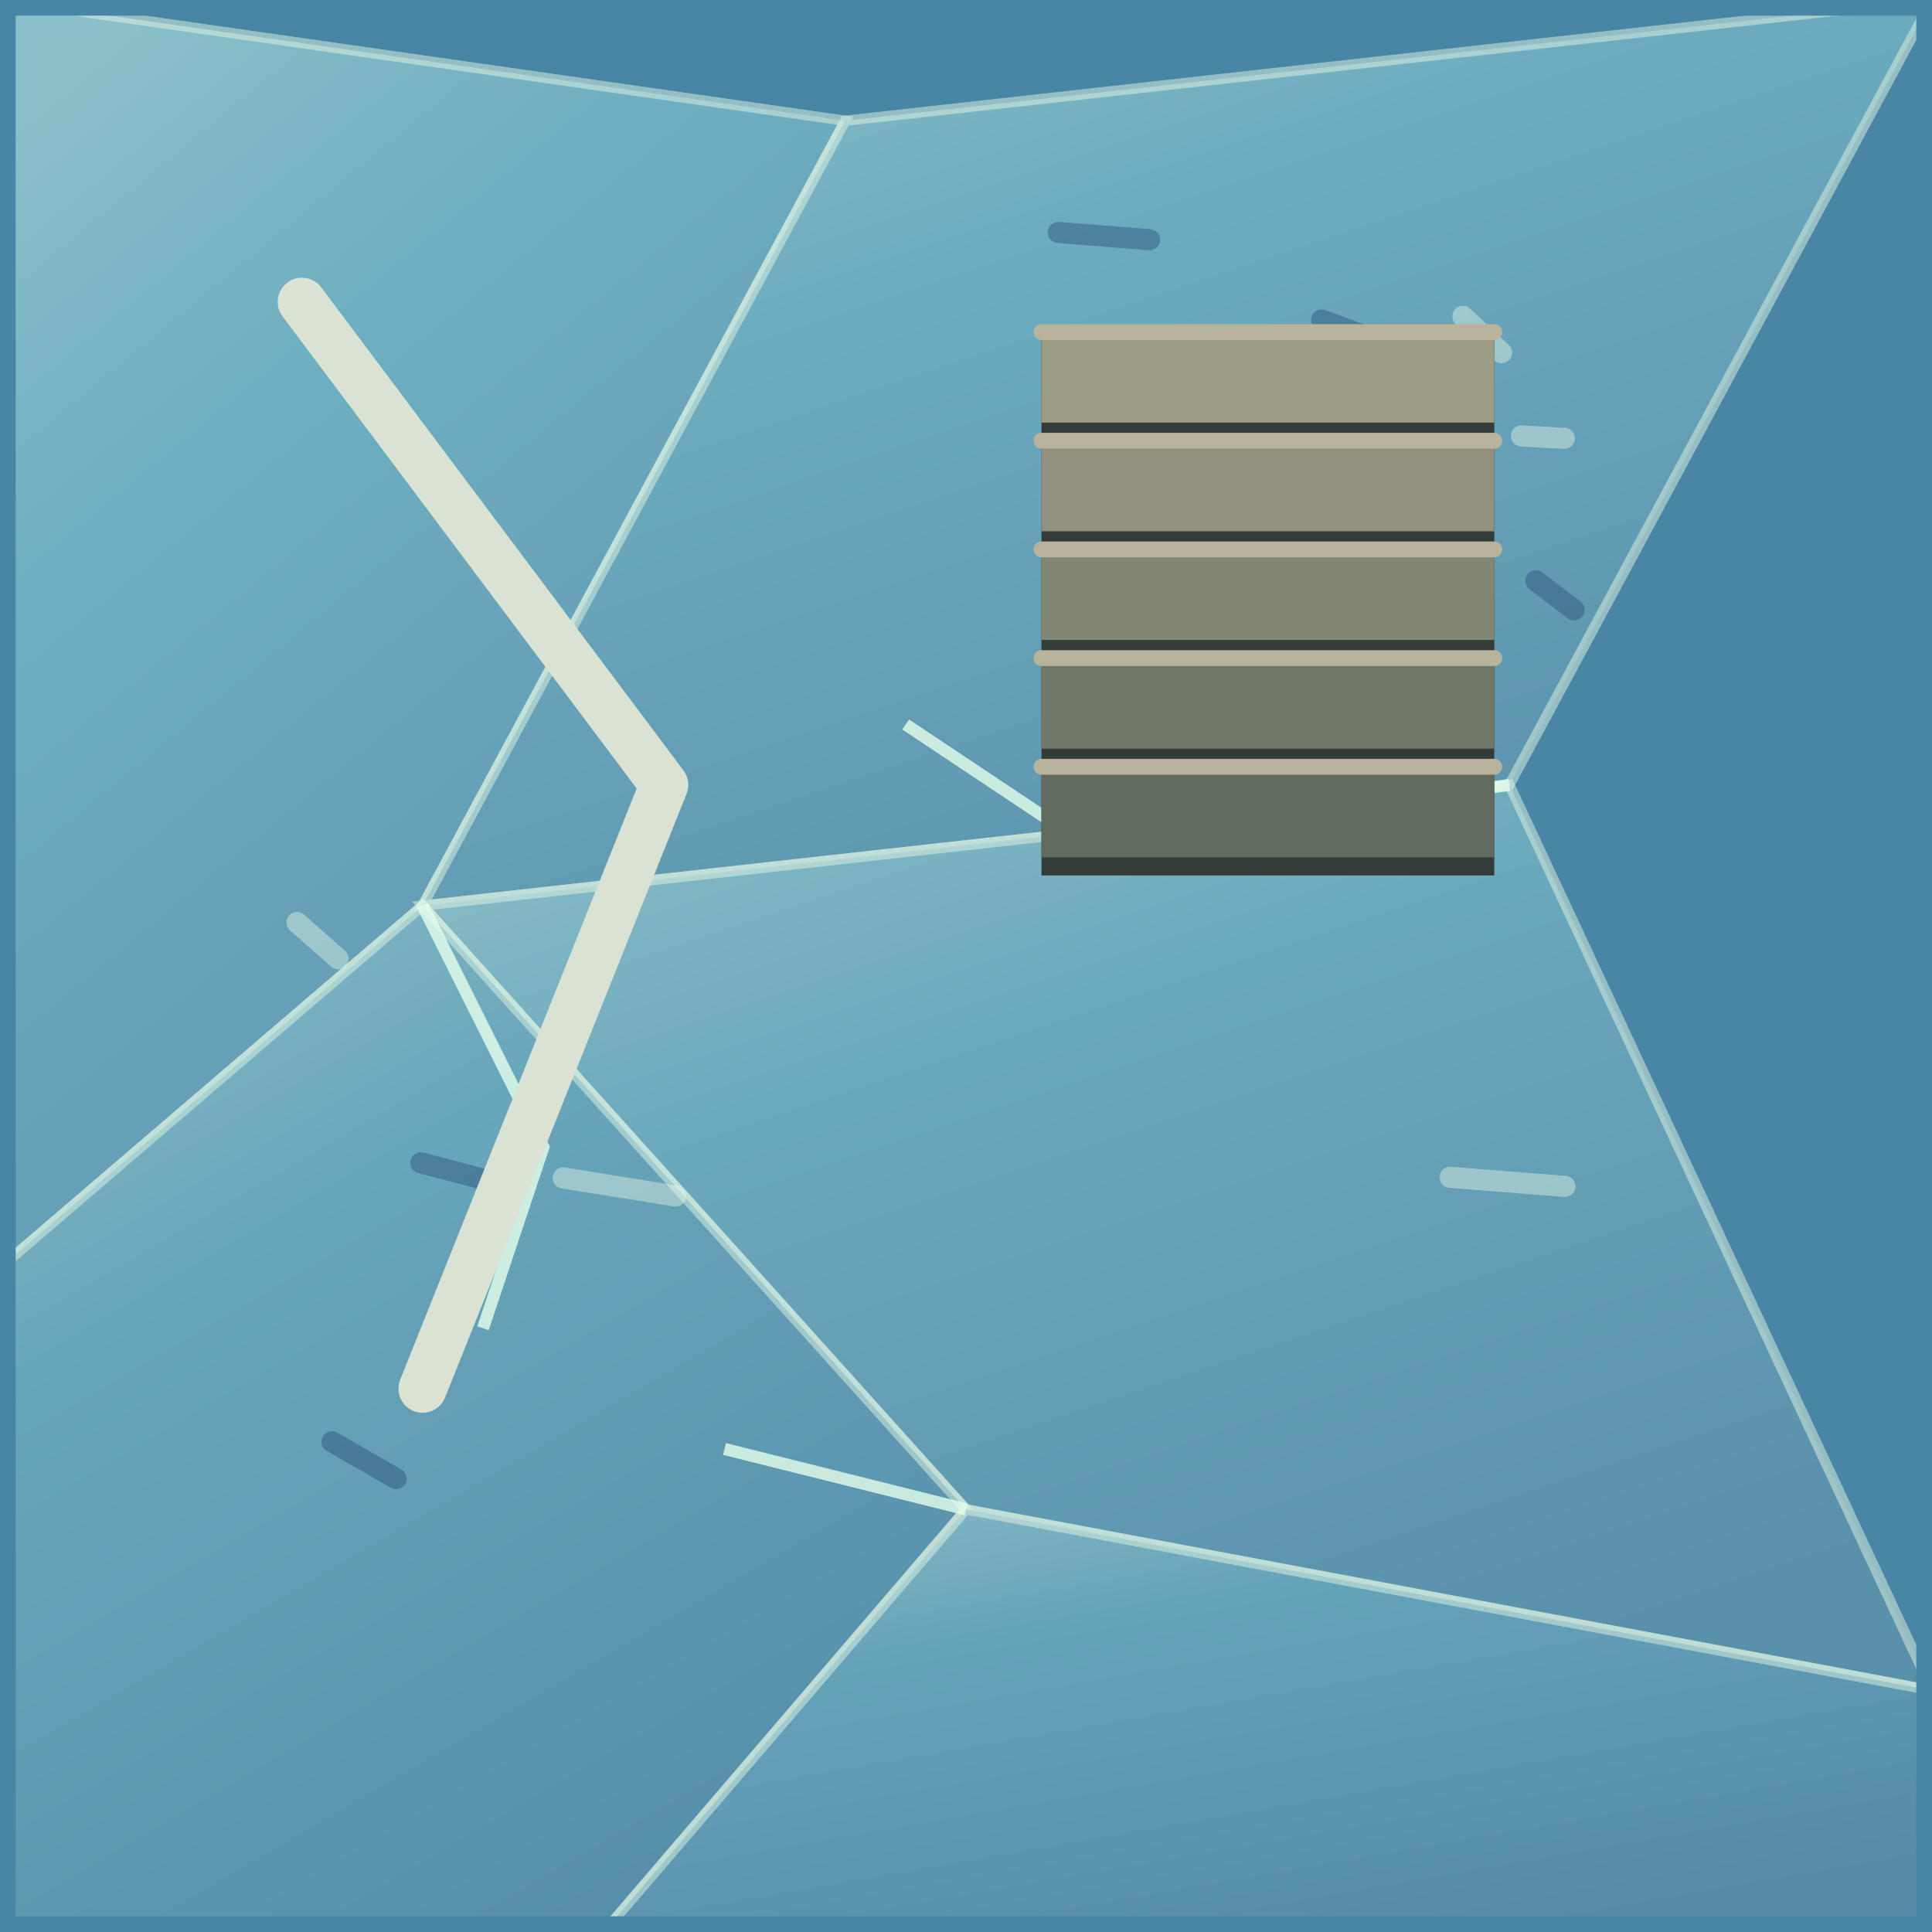
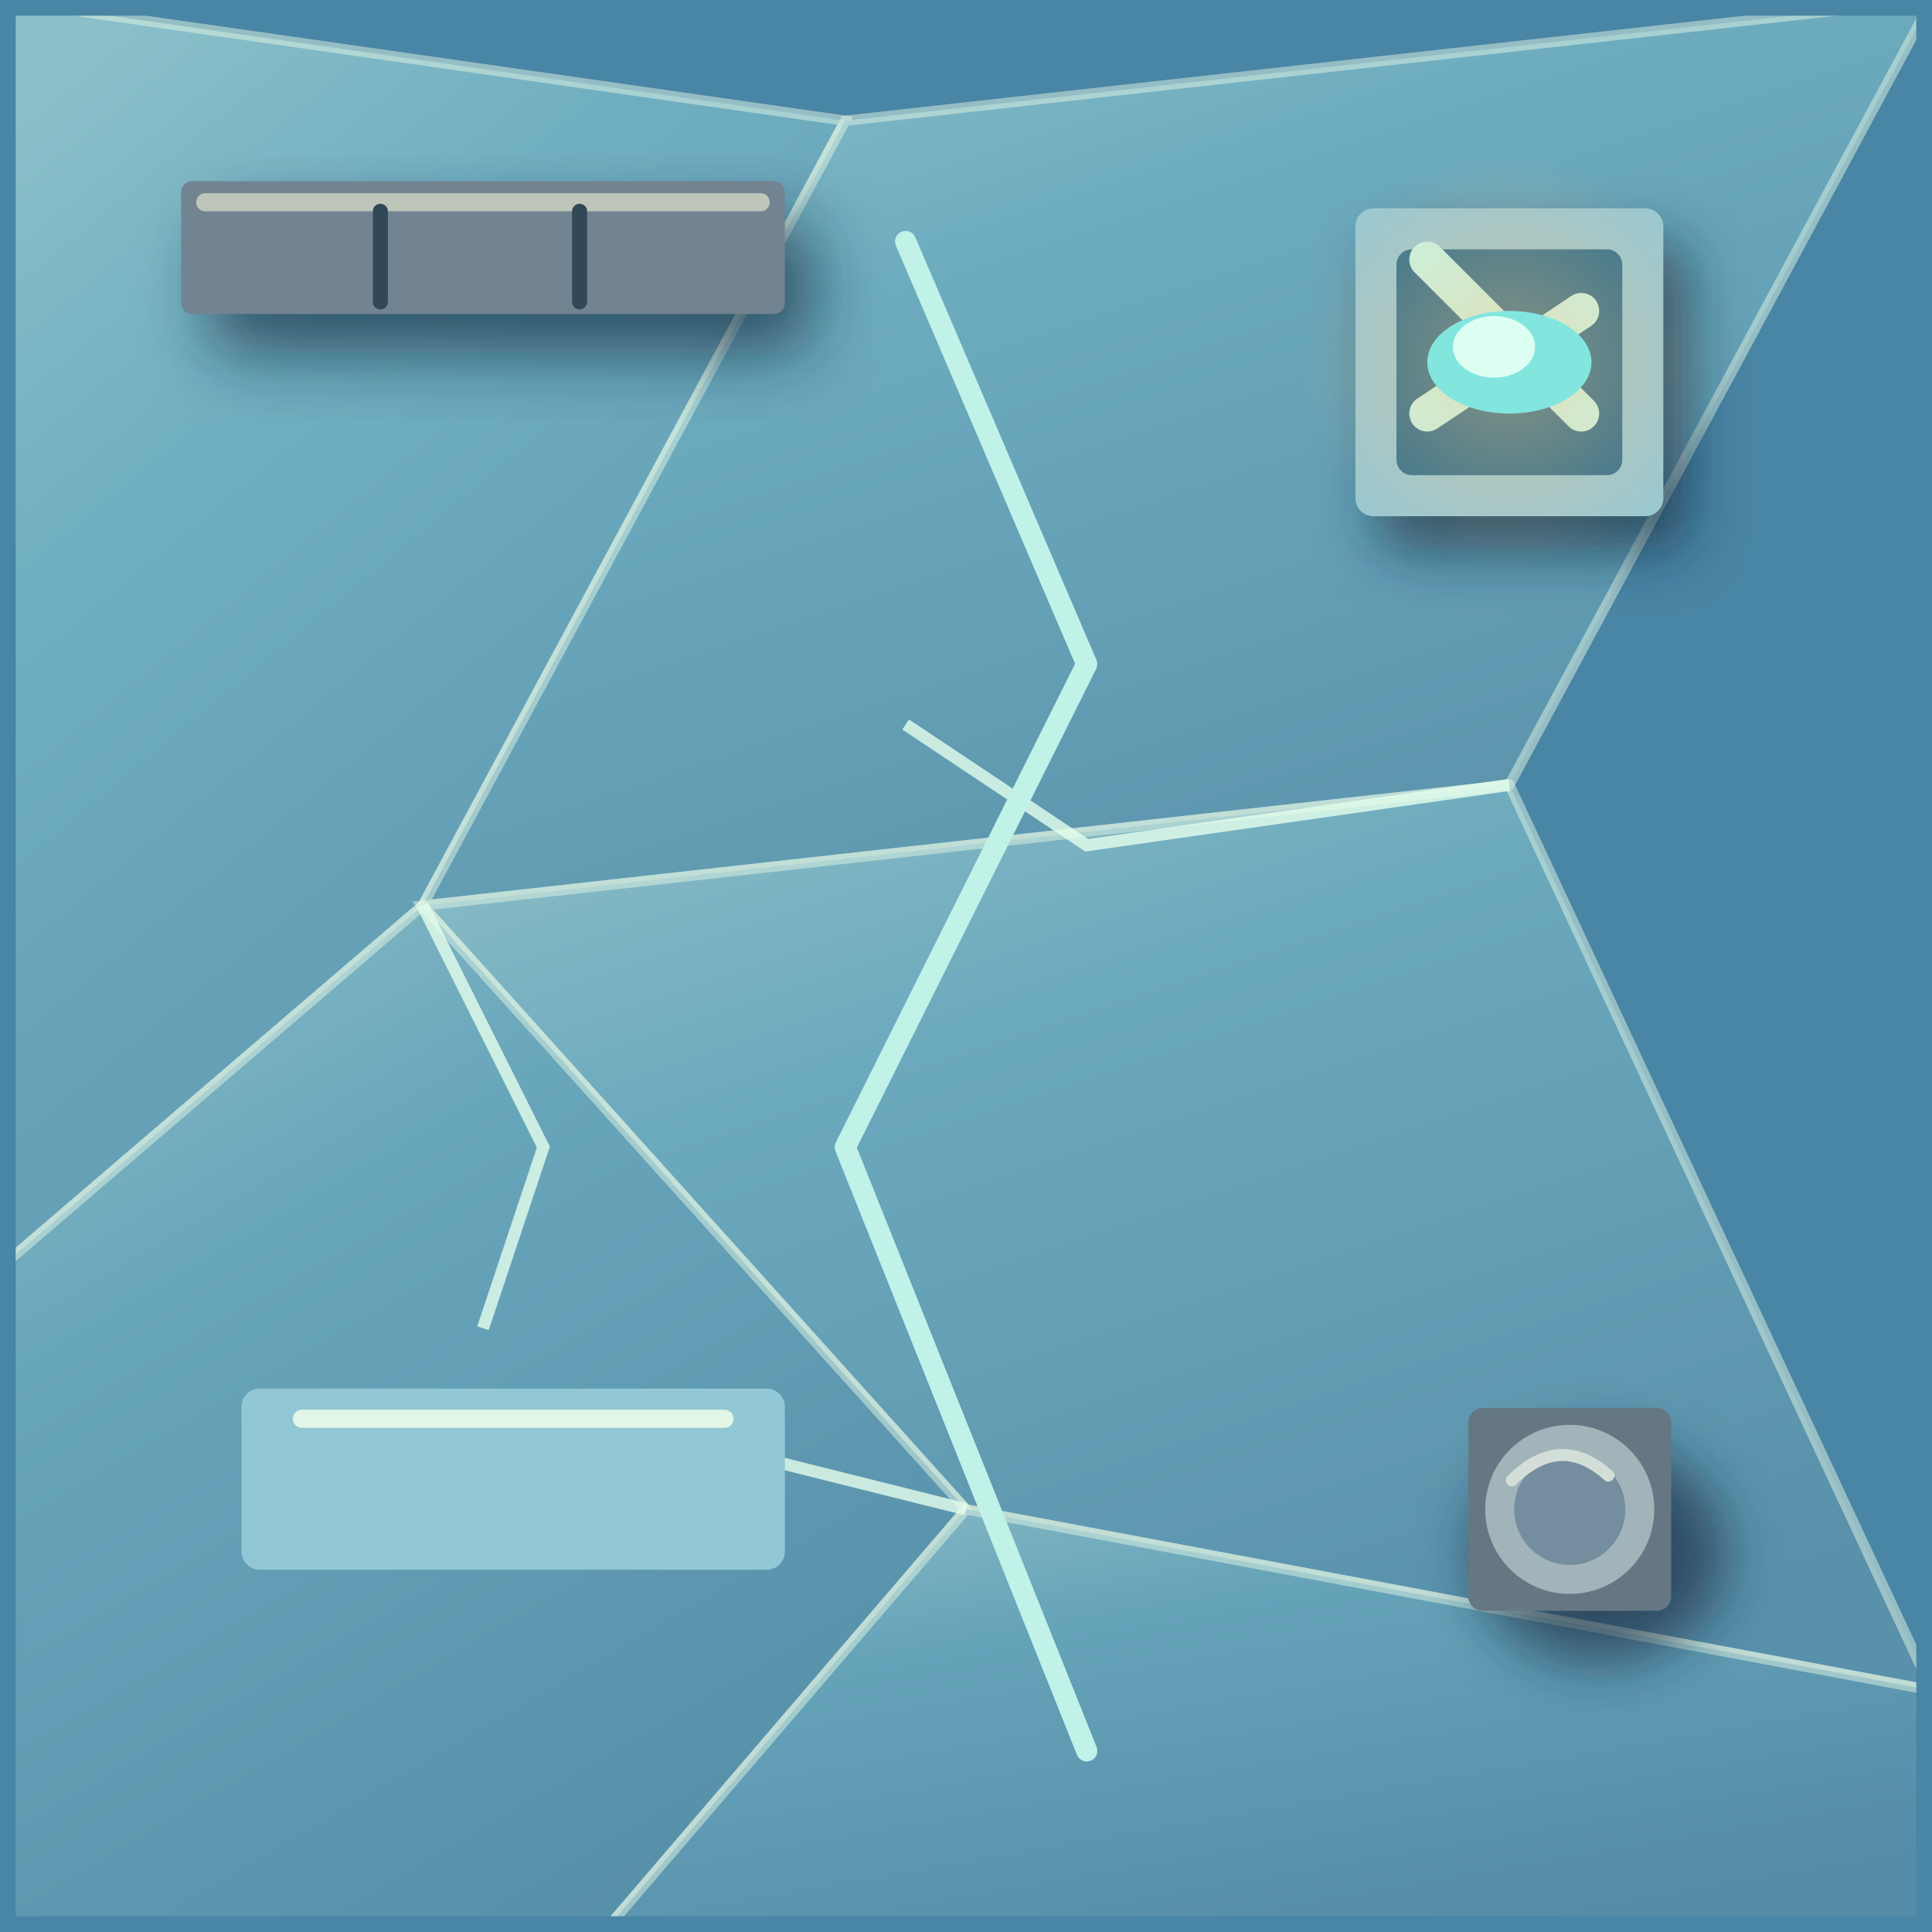
<svg xmlns="http://www.w3.org/2000/svg" width="128" height="128" viewBox="0 0 32 32">
  <defs>
    <linearGradient id="stone0" x1=".15" y1="0" x2=".7" y2="1">
      <stop stop-color="#8bc0c9" />
      <stop offset=".3" stop-color="#70afc1" />
      <stop offset="1" stop-color="#5c94ad" />
    </linearGradient>
    <linearGradient id="stone1" x1=".15" y1="0" x2=".7" y2="1">
      <stop stop-color="#89bec8" />
      <stop offset=".3" stop-color="#6dacbf" />
      <stop offset="1" stop-color="#5a92ab" />
    </linearGradient>
    <linearGradient id="stone2" x1=".15" y1="0" x2=".7" y2="1">
      <stop stop-color="#88bbc6" />
      <stop offset=".3" stop-color="#6ba9bd" />
      <stop offset="1" stop-color="#5990aa" />
    </linearGradient>
    <linearGradient id="stone3" x1=".15" y1="0" x2=".7" y2="1">
      <stop stop-color="#85b9c5" />
      <stop offset=".3" stop-color="#68a6bb" />
      <stop offset="1" stop-color="#568ea8" />
    </linearGradient>
    <linearGradient id="stone4" x1=".15" y1="0" x2=".7" y2="1">
      <stop stop-color="#83b7c3" />
      <stop offset=".3" stop-color="#65a3b9" />
      <stop offset="1" stop-color="#548ba7" />
    </linearGradient>
-     <linearGradient id="stone5" x1=".15" y1="0" x2=".7" y2="1">
-       <stop stop-color="#81b4c2" />
-       <stop offset=".3" stop-color="#62a0b7" />
-       <stop offset="1" stop-color="#5289a5" />
-     </linearGradient>
-     <linearGradient id="stone6" x1=".15" y1="0" x2=".7" y2="1">
-       <stop stop-color="#7fb2c0" />
-       <stop offset=".3" stop-color="#609db5" />
-       <stop offset="1" stop-color="#5187a4" />
-     </linearGradient>
-     <linearGradient id="stone7" x1=".15" y1="0" x2=".7" y2="1">
-       <stop stop-color="#7db0bf" />
-       <stop offset=".3" stop-color="#5d9ab3" />
-       <stop offset="1" stop-color="#4e85a2" />
-     </linearGradient>
-     <linearGradient id="stone8" x1=".15" y1="0" x2=".7" y2="1">
-       <stop stop-color="#7baebd" />
-       <stop offset=".3" stop-color="#5a97b1" />
-       <stop offset="1" stop-color="#4c83a1" />
-     </linearGradient>
-     <linearGradient id="plank" x1="0" y1="0" x2="1" y2=".15">
-       <stop stop-color="#9cced2" />
-       <stop offset=".18" stop-color="#7bbbc9" />
-       <stop offset=".85" stop-color="#6fabbd" />
-       <stop offset="1" stop-color="#294f78" />
-     </linearGradient>
-     <radialGradient id="waterlight">
-       <stop stop-color="#e2f5e4" stop-opacity=".45" />
-       <stop offset="1" stop-color="#7bbbc9" stop-opacity="0" />
-     </radialGradient>
    <filter id="soft" x="-.5" y="-.5" width="2" height="2">
      <feGaussianBlur stdDeviation=".55" />
    </filter>
-     <linearGradient id="basalt" x1="0" y1="0" x2=".7" y2="1">
-       <stop stop-color="#45424c" />
-       <stop offset=".45" stop-color="#2c2d3b" />
-       <stop offset="1" stop-color="#171d2a" />
-     </linearGradient>
-     <linearGradient id="roof" x1="0" y1="0" x2=".6" y2="1">
-       <stop stop-color="#cf9b77" />
-       <stop offset=".45" stop-color="#aa594f" />
-       <stop offset=".5" stop-color="#e1af80" />
-       <stop offset=".53" stop-color="#8d414b" />
-       <stop offset="1" stop-color="#513242" />
-     </linearGradient>
-     <linearGradient id="rockTop" x1="0" y1="0" x2=".8" y2="1">
-       <stop stop-color="#c6d6bb" />
-       <stop offset=".6" stop-color="#8ca99d" />
-       <stop offset="1" stop-color="#608087" />
-     </linearGradient>
-     <linearGradient id="rockFace" x1="0" y1="0" x2=".5" y2="1">
-       <stop stop-color="#6b8d94" />
-       <stop offset="1" stop-color="#304959" />
-     </linearGradient>
    <radialGradient id="glow">
      <stop stop-color="#fff3bc" stop-opacity=".8" />
      <stop offset=".25" stop-color="#ffc174" stop-opacity=".3" />
      <stop offset="1" stop-color="#ffbc73" stop-opacity="0" />
    </radialGradient>
-     <radialGradient id="spring" cx=".3" cy=".25">
-       <stop stop-color="#a3f6db" />
-       <stop offset=".4" stop-color="#42c5c1" />
-       <stop offset="1" stop-color="#1e708e" />
-     </radialGradient>
-     <linearGradient id="canvas" x1="0" y1="0" x2="0" y2="1">
-       <stop stop-color="#fff1ca" />
-       <stop offset=".6" stop-color="#d8bf8f" />
-       <stop offset="1" stop-color="#9c8068" />
-     </linearGradient>
    <clipPath id="interior">
      <rect x=".26" y=".26" width="31.48" height="31.48" />
    </clipPath>
    <pattern id="ground" width="32" height="32" patternUnits="userSpaceOnUse">
      <rect x="0" y="0" width="32" height="32" rx="0" fill="#4985a4" />
      <path d="M0 0L14 2L7 15L0 21Z" fill="url(#stone0)" stroke="none" stroke-width="0.5" />
      <path d="M0 0L14 2L7 15L0 21Z" fill="none" stroke="#e2f5e4" stroke-width="0.17" opacity=".5" />
      <path d="M14 2L32 0L25 13L7 15Z" fill="url(#stone1)" stroke="none" stroke-width="0.5" />
      <path d="M14 2L32 0L25 13L7 15Z" fill="none" stroke="#e2f5e4" stroke-width="0.17" opacity=".5" />
      <path d="M7 15L25 13L32 28L16 25Z" fill="url(#stone2)" stroke="none" stroke-width="0.5" />
      <path d="M7 15L25 13L32 28L16 25Z" fill="none" stroke="#e2f5e4" stroke-width="0.17" opacity=".5" />
      <path d="M0 21L7 15L16 25L10 32L0 32Z" fill="url(#stone3)" stroke="none" stroke-width="0.5" />
      <path d="M0 21L7 15L16 25L10 32L0 32Z" fill="none" stroke="#e2f5e4" stroke-width="0.17" opacity=".5" />
      <path d="M16 25L32 28L32 32L10 32Z" fill="url(#stone4)" stroke="none" stroke-width="0.5" />
      <path d="M16 25L32 28L32 32L10 32Z" fill="none" stroke="#e2f5e4" stroke-width="0.17" opacity=".5" />
      <path d="M7 15l2 4-1 3m17-9-7 1-3-2M16 25l-4-1" fill="none" stroke="#e5ffec" stroke-width="0.2" opacity=".8" />
    </pattern>
  </defs>
  <rect width="32" height="32" fill="#4985a4" />
  <rect x=".26" y=".26" width="31.48" height="31.48" fill="url(#ground)" />
  <g clip-path="url(#interior)" stroke-linecap="round" stroke-linejoin="round">
-     <path d="M17.53 3.85l1.51 0.12" fill="none" stroke="#294f78" stroke-width="0.35" opacity=".45" />
-     <path d="M24.23 5.24l0.64 0.6" fill="none" stroke="#e2f5e4" stroke-width="0.35" opacity=".45" />
-     <path d="M5.5 23.88l1.06 0.61" fill="none" stroke="#294f78" stroke-width="0.35" opacity=".45" />
-     <path d="M4.92 15.28l0.68 0.6" fill="none" stroke="#e2f5e4" stroke-width="0.35" opacity=".45" />
-     <path d="M6.97 19.26l1.56 0.41" fill="none" stroke="#294f78" stroke-width="0.35" opacity=".45" />
-     <path d="M24.02 19.5l1.9 0.15" fill="none" stroke="#e2f5e4" stroke-width="0.35" opacity=".45" />
-     <path d="M21.89 5.3l1.77 0.65" fill="none" stroke="#294f78" stroke-width="0.35" opacity=".45" />
-     <path d="M9.33 19.51l1.86 0.3" fill="none" stroke="#e2f5e4" stroke-width="0.35" opacity=".45" />
-     <path d="M25.44 9.62l0.63 0.48" fill="none" stroke="#294f78" stroke-width="0.35" opacity=".45" />
-     <path d="M25.2 7.22l0.71 0.04" fill="none" stroke="#e2f5e4" stroke-width="0.35" opacity=".45" />
-     <g transform="translate(21 10) rotate(0) scale(0.75)">
-       <rect x="-5" y="-6" width="10" height="12" rx="0" fill="#323d38" />
-       <rect x="-5" y="-6" width="10" height="2" rx="0" fill="#9d9c87" />
-       <path d="M-5 -6h10" fill="none" stroke="#b8b39c" stroke-width="0.35" />
-       <rect x="-5" y="-3.6" width="10" height="2" rx="0" fill="#91917e" />
-       <path d="M-5 -3.6h10" fill="none" stroke="#b8b39c" stroke-width="0.35" />
-       <rect x="-5" y="-1.2" width="10" height="2" rx="0" fill="#818675" />
-       <path d="M-5 -1.2h10" fill="none" stroke="#b8b39c" stroke-width="0.35" />
-       <rect x="-5" y="1.2" width="10" height="2" rx="0" fill="#717868" />
-       <path d="M-5 1.2h10" fill="none" stroke="#b8b39c" stroke-width="0.35" />
-       <rect x="-5" y="3.6" width="10" height="2" rx="0" fill="#606b5e" />
-       <path d="M-5 3.6h10" fill="none" stroke="#b8b39c" stroke-width="0.35" />
+     <rect x="3.45" y="3.65" width="10" height="2.2" rx="0.5" fill="#102137" opacity=".65" filter="url(#soft)" />
+     <rect x="3" y="3" width="10" height="2.2" rx="0.18" fill="#728492" />
+     <path d="M3.4 3.35h9.2" fill="none" stroke="#bdc6b9" stroke-width="0.3" />
+     <path d="M6.3 3.5v1.5m3.3 -1.5v1.5" fill="none" stroke="#334857" stroke-width="0.25" />
+     <rect x="4" y="23" width="9" height="3" rx="0.3" fill="#92c7d5" />
+     <path d="M5 23.5h7" fill="none" stroke="#e2f5e7" stroke-width="0.3" />
+     <g transform="translate(26 25) rotate(0) scale(0.8)">
+       <ellipse cx="0.6" cy="0.9" rx="2.6" ry="2.3" fill="#16273c" opacity=".65" filter="url(#soft)" />
+       <rect x="-2.1" y="-2.1" width="4.2" height="4.2" rx="0.3" fill="#647783" />
+       <circle cx="0" cy="0" r="1.75" fill="#a1b4b9" />
+       <circle cx="0" cy="0" r="1.15" fill="#748d9f" />
+       <path d="M-1.2-.6q1-1 2-.1" fill="none" stroke="#d2ded7" stroke-width="0.25" />
    </g>
-     <path d="M5 5l6 8-4 10" fill="none" stroke="#dae2d4" stroke-width="0.8" />
+     <g transform="translate(25 6) rotate(0) scale(0.85)">
+       <rect x="-2.55" y="-2.35" width="6" height="6" rx="0.5" fill="#102137" opacity=".65" filter="url(#soft)" />
+       <rect x="-3" y="-3" width="6" height="6" rx="0.35" fill="#9cc8d0" />
+       <rect x="-2.2" y="-2.2" width="4.4" height="4.4" rx="0.3" fill="#37748e" />
+       <path d="M-1.6 1l3-2m-3-1 3 3" fill="none" stroke="#c7f4e5" stroke-width="0.7" />
+       <circle cx="0" cy="0" r="4" fill="url(#glow)" />
+       <ellipse cx="0" cy="0" rx="1.6" ry="1" fill="#82e6de" />
+       <ellipse cx="-0.3" cy="-0.3" rx="0.8" ry="0.6" fill="#ddfff1" />
+     </g>
+     <path d="M15 4l3 7-4 8 4 10" fill="none" stroke="#c1f2e8" stroke-width="0.35" />
  </g>
</svg>
